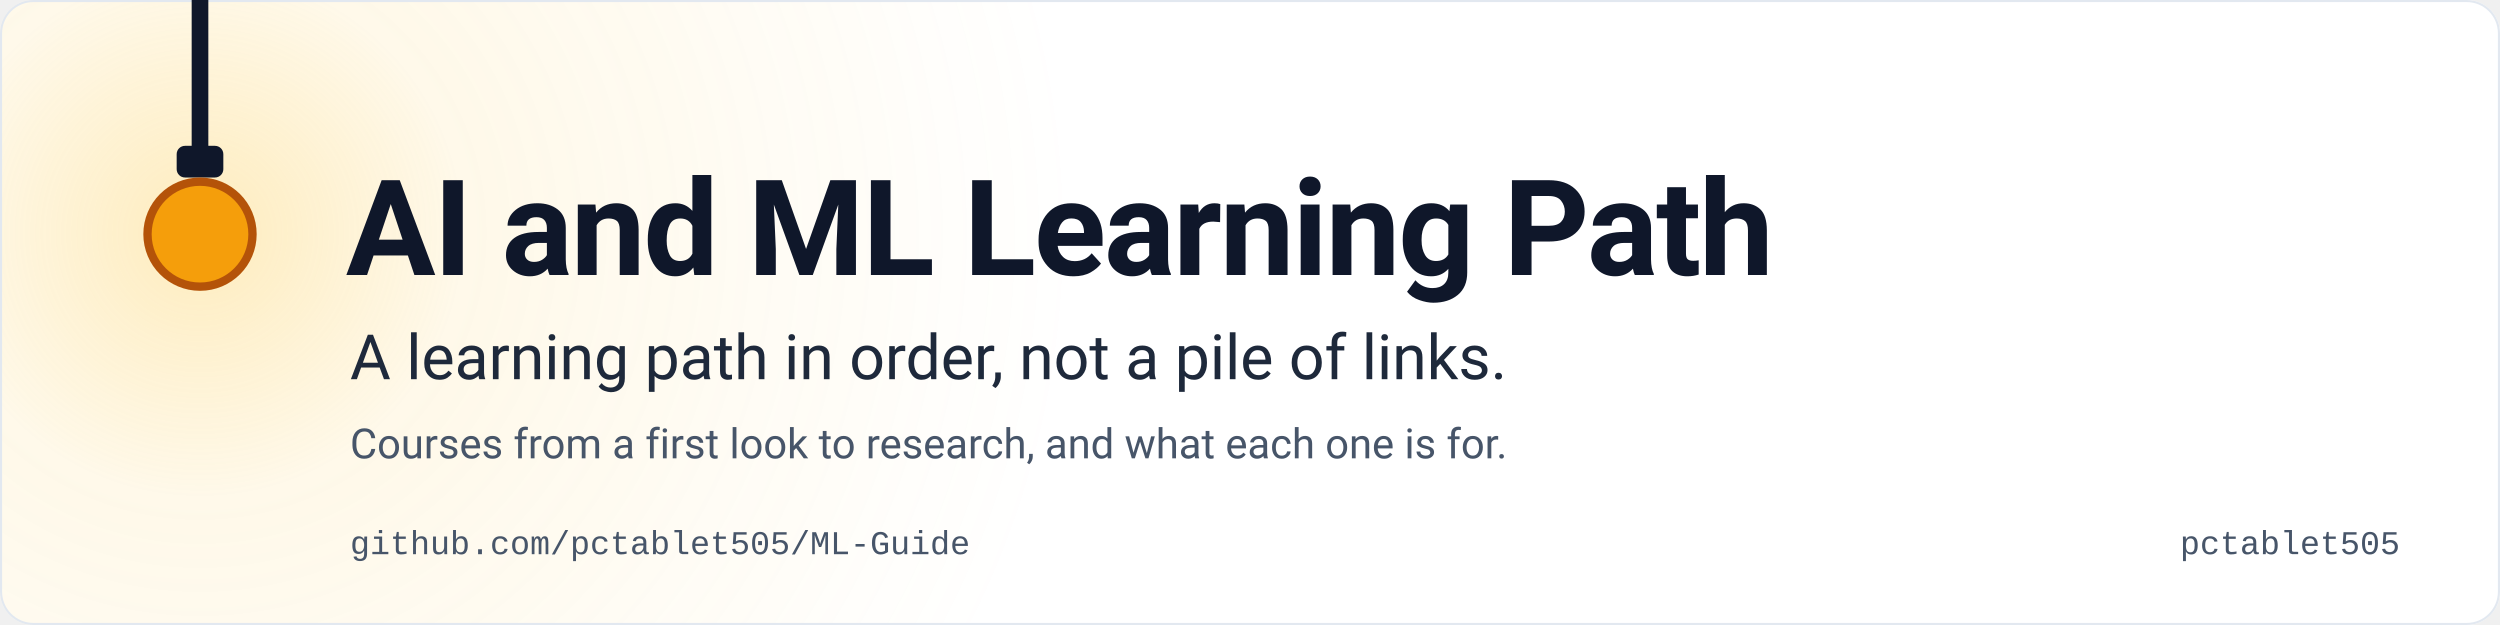
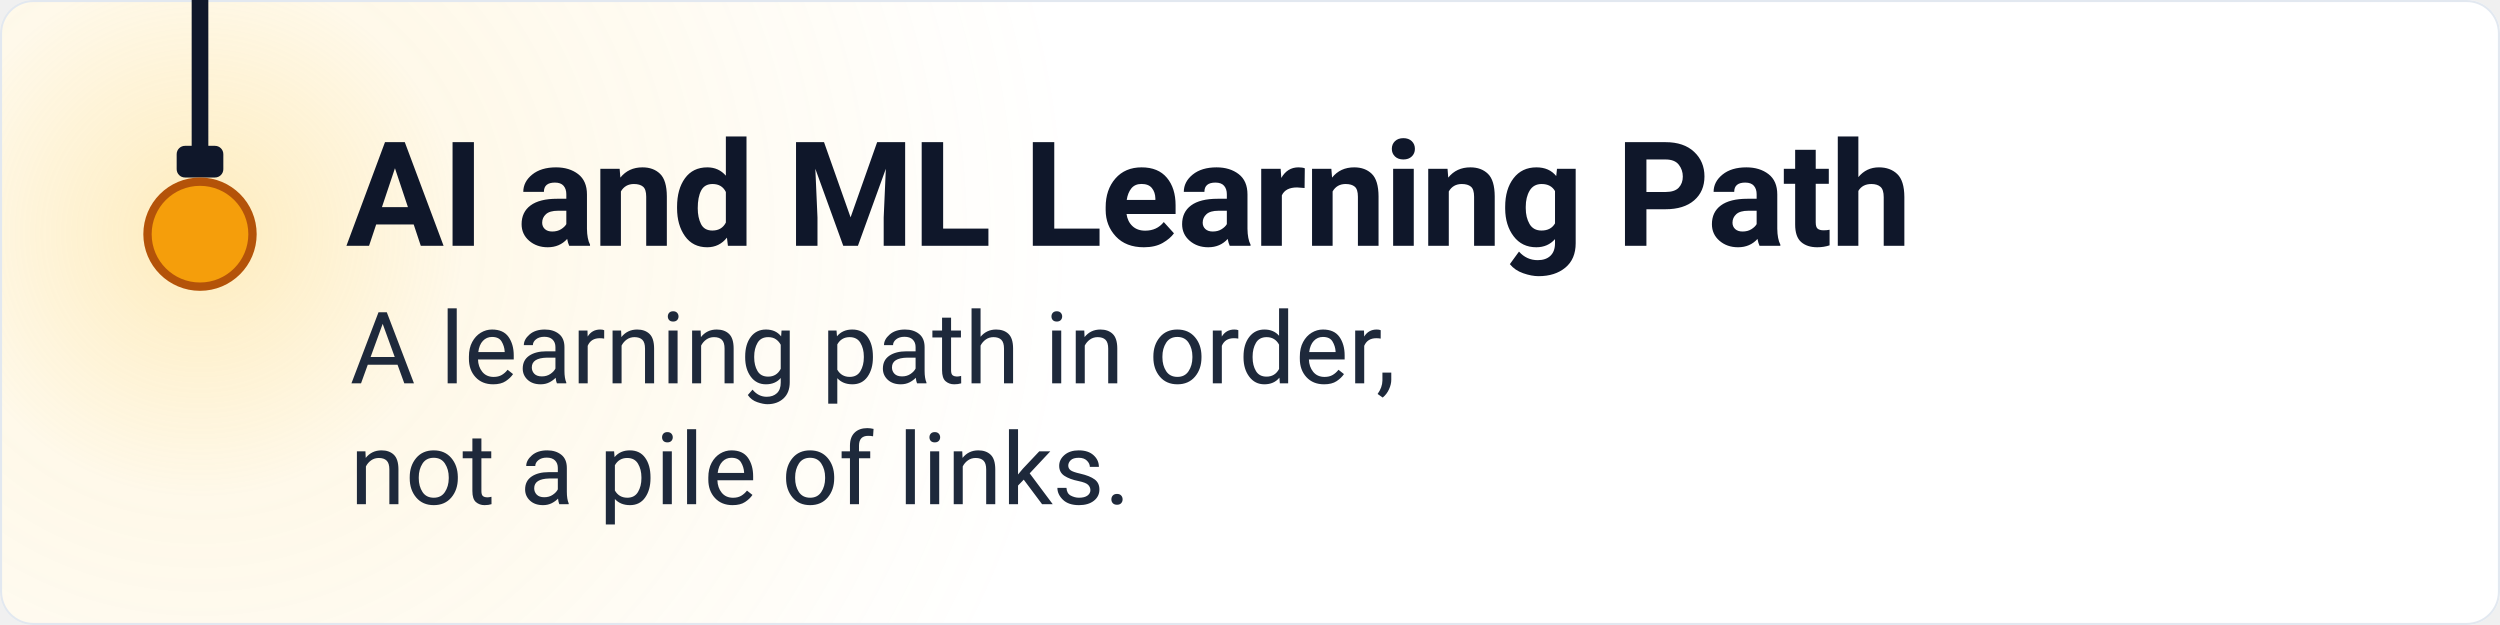
<svg xmlns="http://www.w3.org/2000/svg" width="1200" height="300" viewBox="0 0 1200 300" role="img" aria-labelledby="t d">
  <style>
    .s{font-family:system-ui,-apple-system,"Segoe UI",Roboto,"Noto Sans",Helvetica,Arial,sans-serif}
    .m{font-family:ui-monospace,SFMono-Regular,"SF Mono",Menlo,Consolas,"Liberation Mono",monospace}
  </style>
  <defs>
    <radialGradient id="glow" cx="96" cy="112" r="420" gradientUnits="userSpaceOnUse">
      <stop offset="0" stop-color="#fbbf24" stop-opacity="0.30" />
      <stop offset="0.3" stop-color="#fbbf24" stop-opacity="0.10" />
      <stop offset="1" stop-color="#fbbf24" stop-opacity="0" />
    </radialGradient>
  </defs>
  <rect width="1200" height="300" rx="16" fill="#ffffff" />
  <rect width="1200" height="300" rx="16" fill="url(#glow)" />
  <rect x="0.5" y="0.5" width="1199" height="299" rx="15.5" fill="none" stroke="#e2e8f0" />
  <path d="M96 0V74" stroke="#0f172a" stroke-width="8" />
  <rect x="84.8" y="70" width="22.4" height="15.2" rx="4" fill="#0f172a" />
  <circle cx="96" cy="112.4" r="25.2" fill="#f59e0b" stroke="#b45309" stroke-width="4" />
-   <text class="s" x="166" y="132" font-size="64" font-weight="700" fill="#0f172a" letter-spacing="-1">AI and ML Learning Path</text>
-   <text class="s" x="168" y="182" font-size="30" fill="#1e293b">A learning path in order, not a pile of links.</text>
-   <text class="s" x="168" y="220" font-size="20" fill="#475569">Courses from a first look to research, and what each one is for.</text>
-   <text class="m" x="168" y="266" font-size="16" fill="#475569">github.com/pctablet505/ML-Guide</text>
-   <text class="m" x="1152" y="266" font-size="16" fill="#475569" text-anchor="end">pctablet505</text>
+   <text class="s" x="166" y="118" font-size="70" font-weight="700" fill="#0f172a" letter-spacing="-1">AI and ML Learning Path</text>
+   <text class="s" x="168" y="184" font-size="48" fill="#1e293b">A learning path in order,</text>
+   <text class="s" x="168" y="242" font-size="48" fill="#1e293b">not a pile of links.</text>
</svg>
